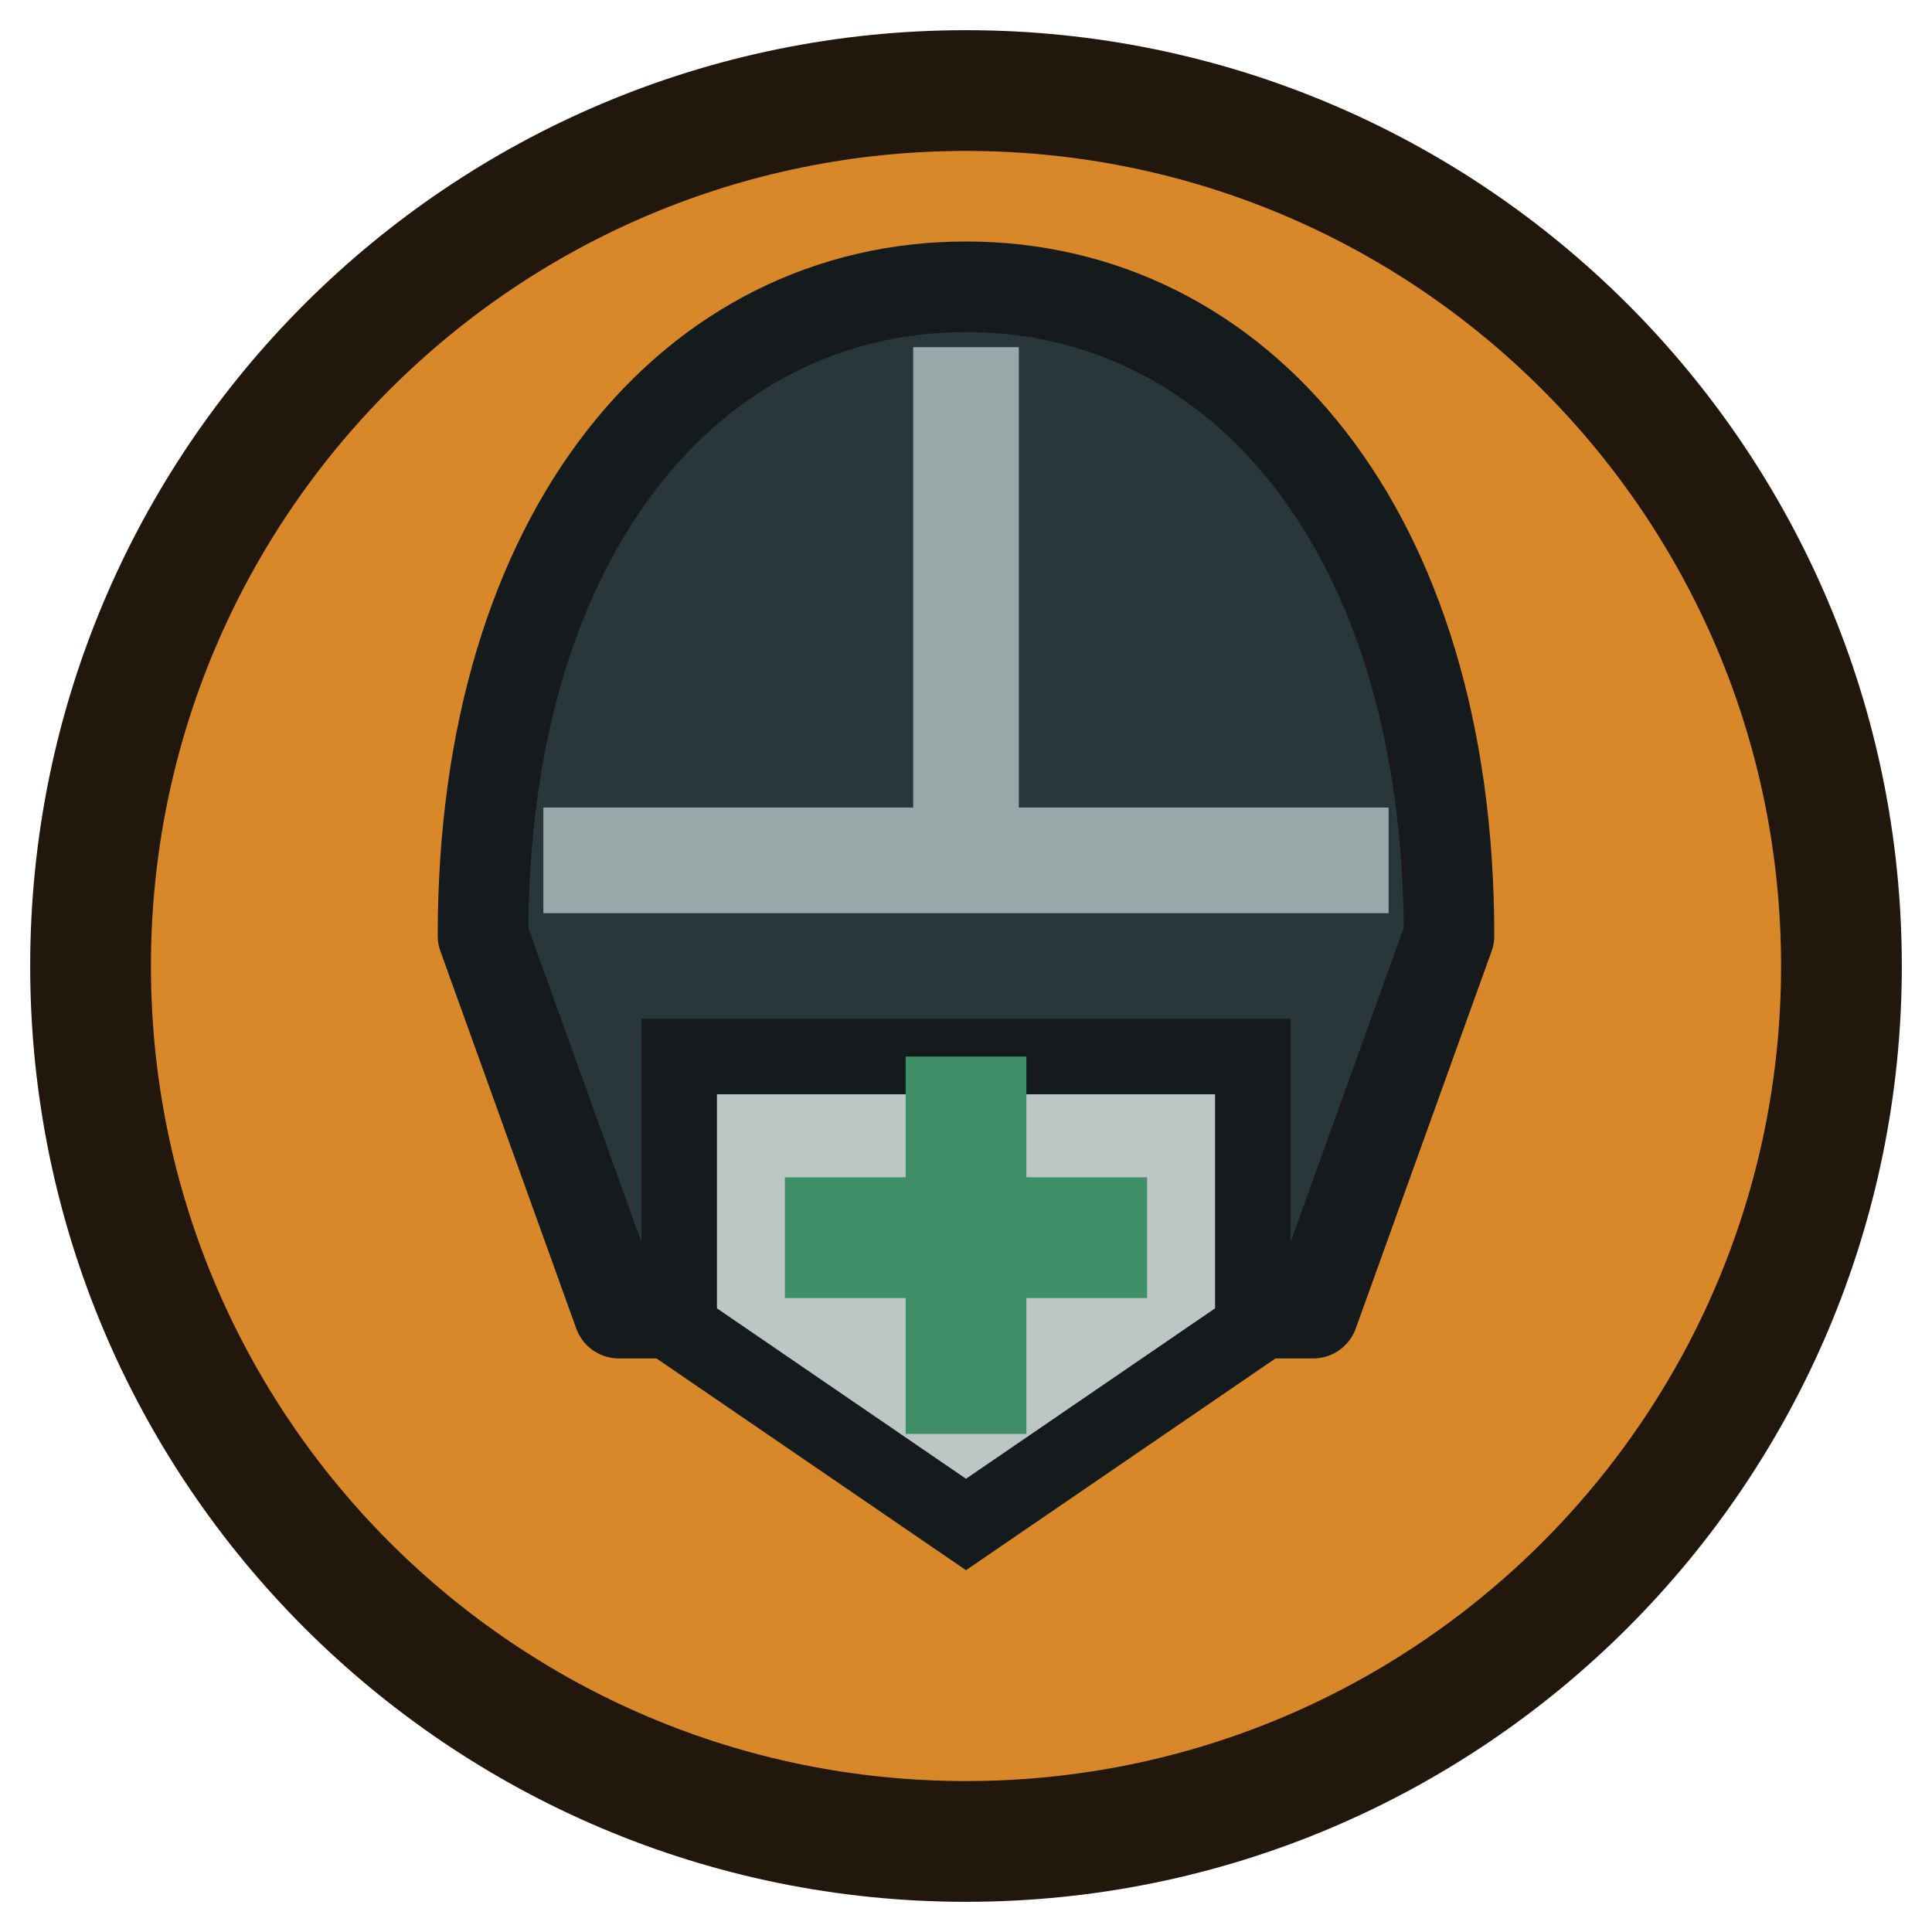
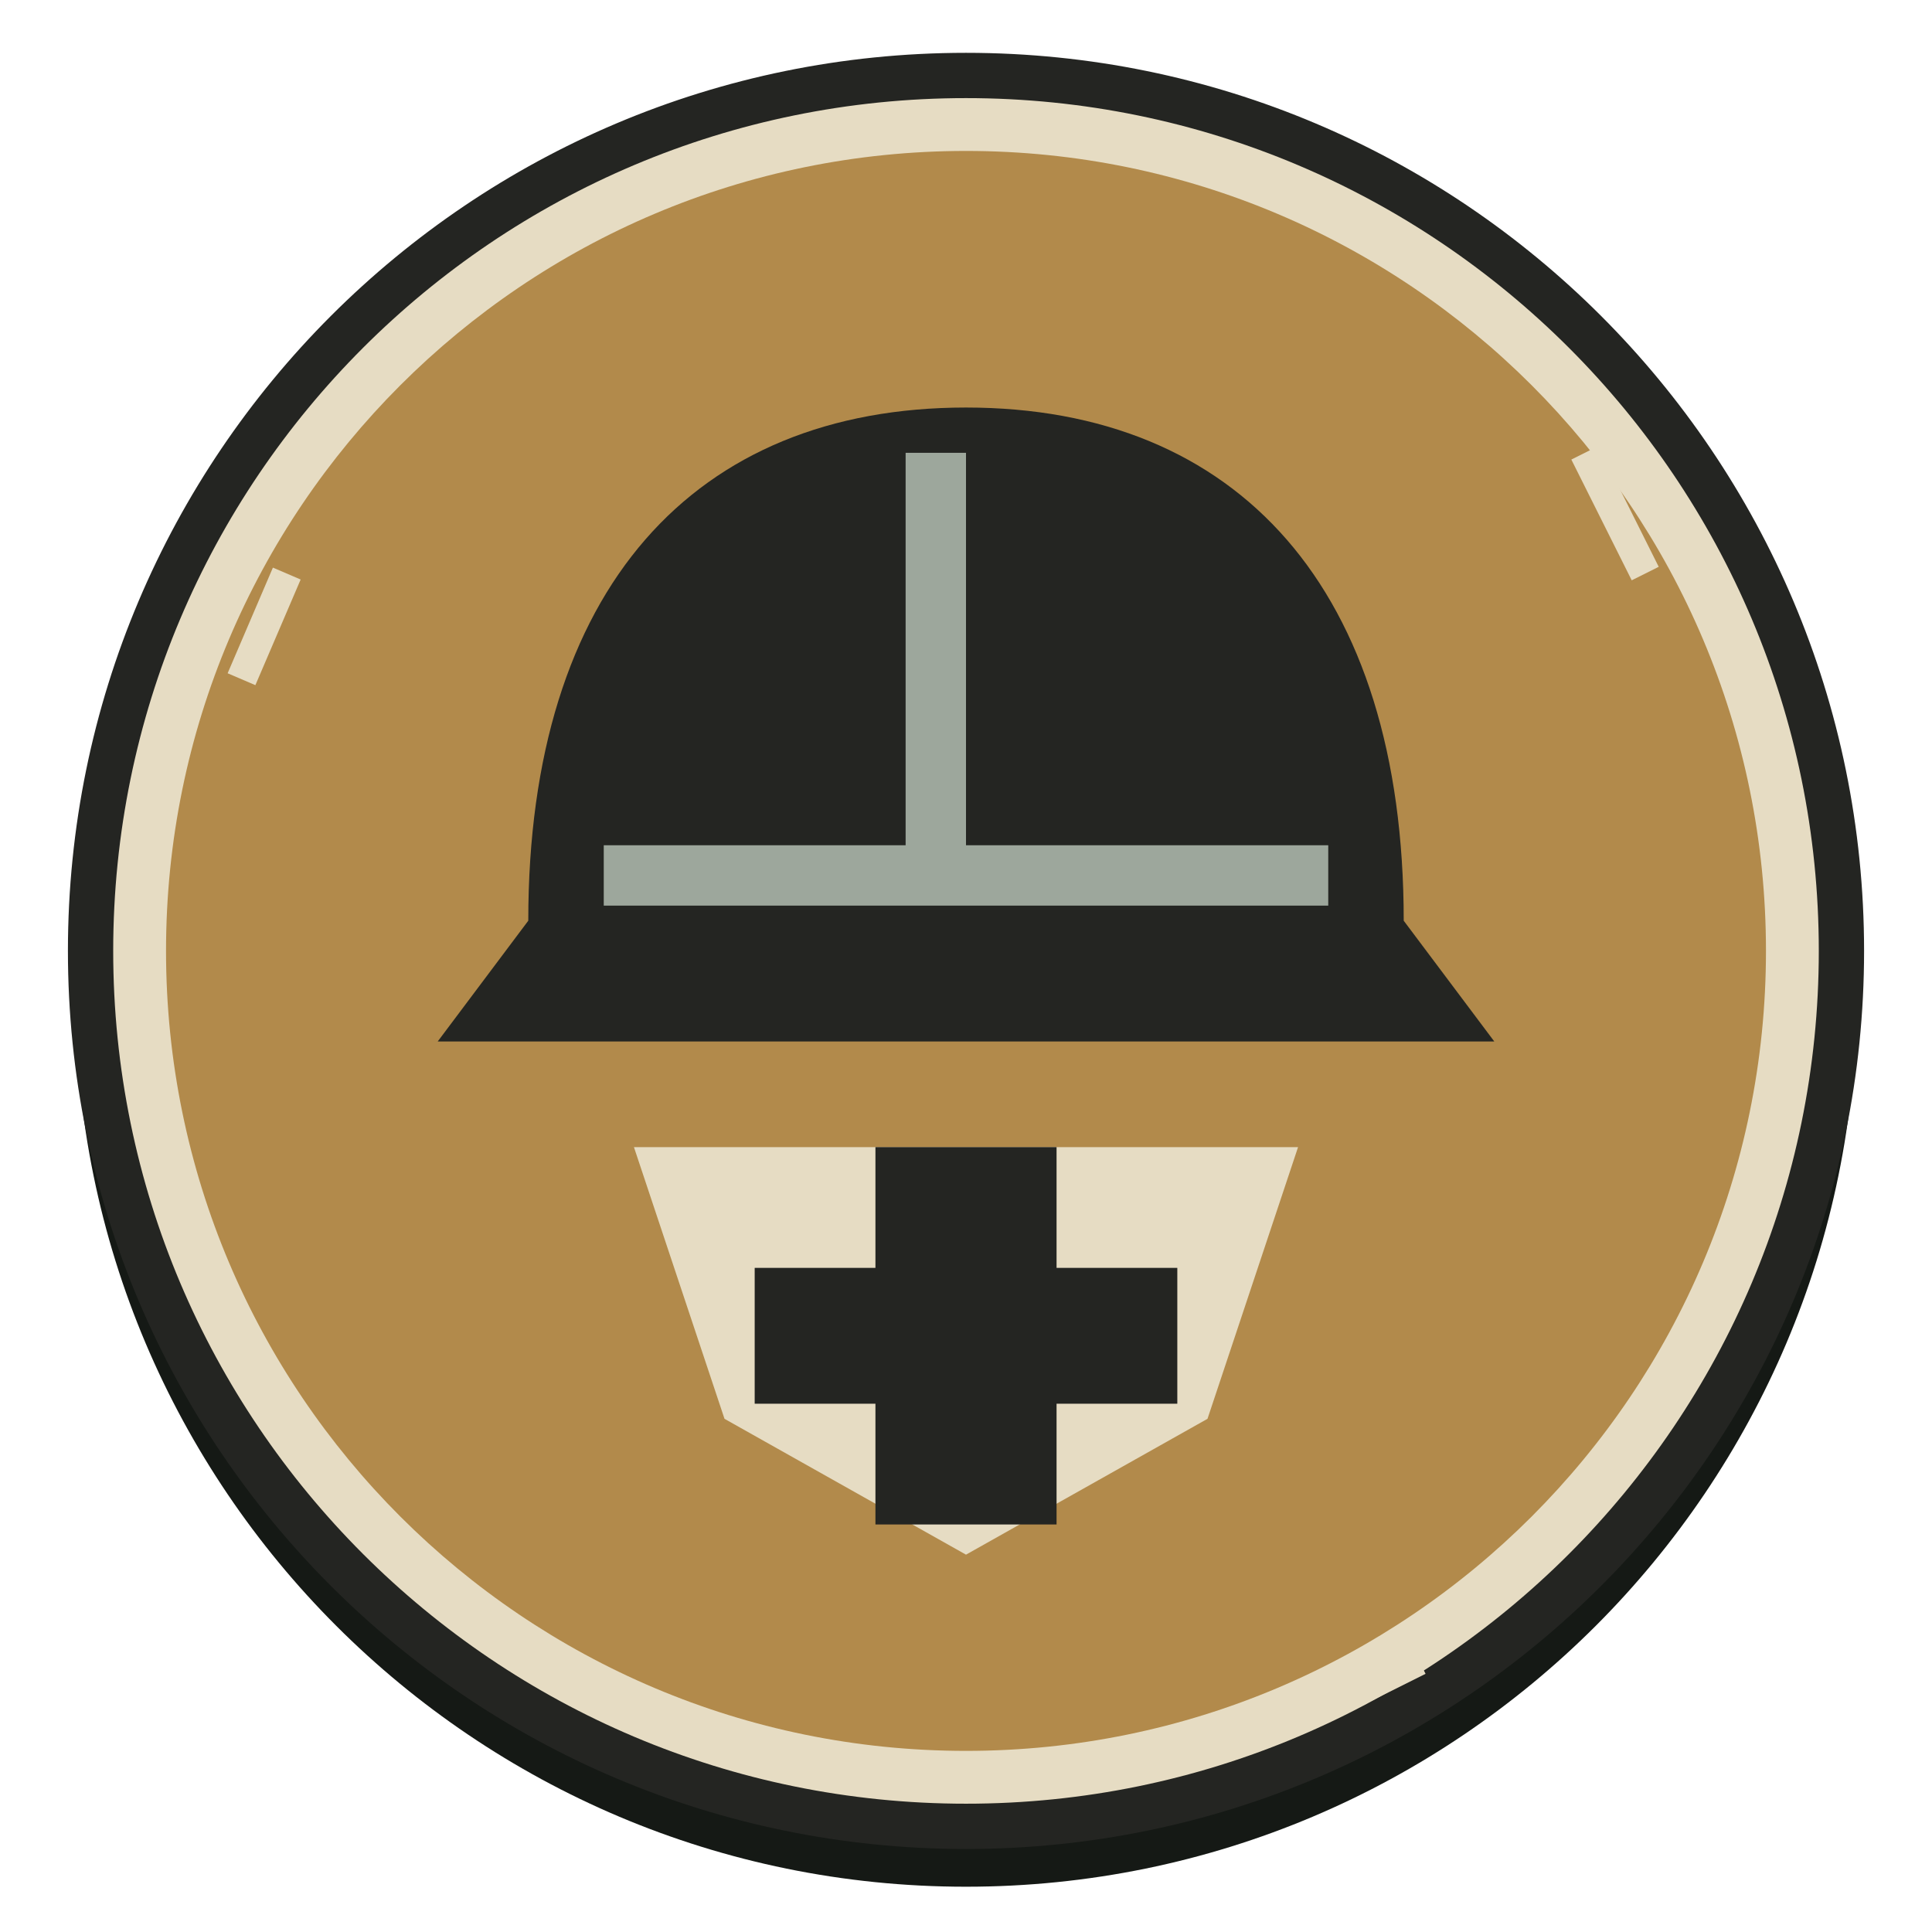
- <svg xmlns="http://www.w3.org/2000/svg" viewBox="0 0 128 128">
-   <circle cx="64" cy="64" r="58" fill="#d88729" stroke="#21170d" stroke-width="8" />
-   <path d="M32 62c0-27 14-43 32-43s32 16 32 43l-9 25H41z" fill="#29363a" stroke="#151b1d" stroke-width="6" stroke-linejoin="round" />
-   <path d="M36 57h56M64 23v34" stroke="#98a8a9" stroke-width="7" />
-   <path d="M45 70h38v18L64 101 45 88z" fill="#bcc7c5" stroke="#151b1d" stroke-width="5" />
-   <path d="M64 70v25M52 82h24" stroke="#3e8f68" stroke-width="8" />
+ <svg xmlns="http://www.w3.org/2000/svg" viewBox="0 0 128 128" role="img" aria-label="Mercenary">
+   <circle cx="64" cy="66" r="59" fill="#151915" />
+   <circle cx="64" cy="63" r="58" fill="#e6dcc3" stroke="#242522" stroke-width="3" />
+   <circle cx="64" cy="63" r="53" fill="#b28a4b" />
+   <path d="M35 61C35 39 46 27 64 27S93 39 93 61L99 69H29Z" fill="#242522" />
+   <path d="M62 30V56M40 58H88" stroke="#9da79c" stroke-width="4" />
+   <path d="M42 76H86L80 94 64 103 48 94Z" fill="#e6dcc3" />
+   <path d="M58 76H70V84H78V93H70V101H58V93H50V84H58Z" fill="#242522" />
+   <path d="M16 45 19 38M28 104 35 109M105 30 109 38M88 113 94 110" fill="none" stroke="#e6dcc3" stroke-width="2" />
</svg>
